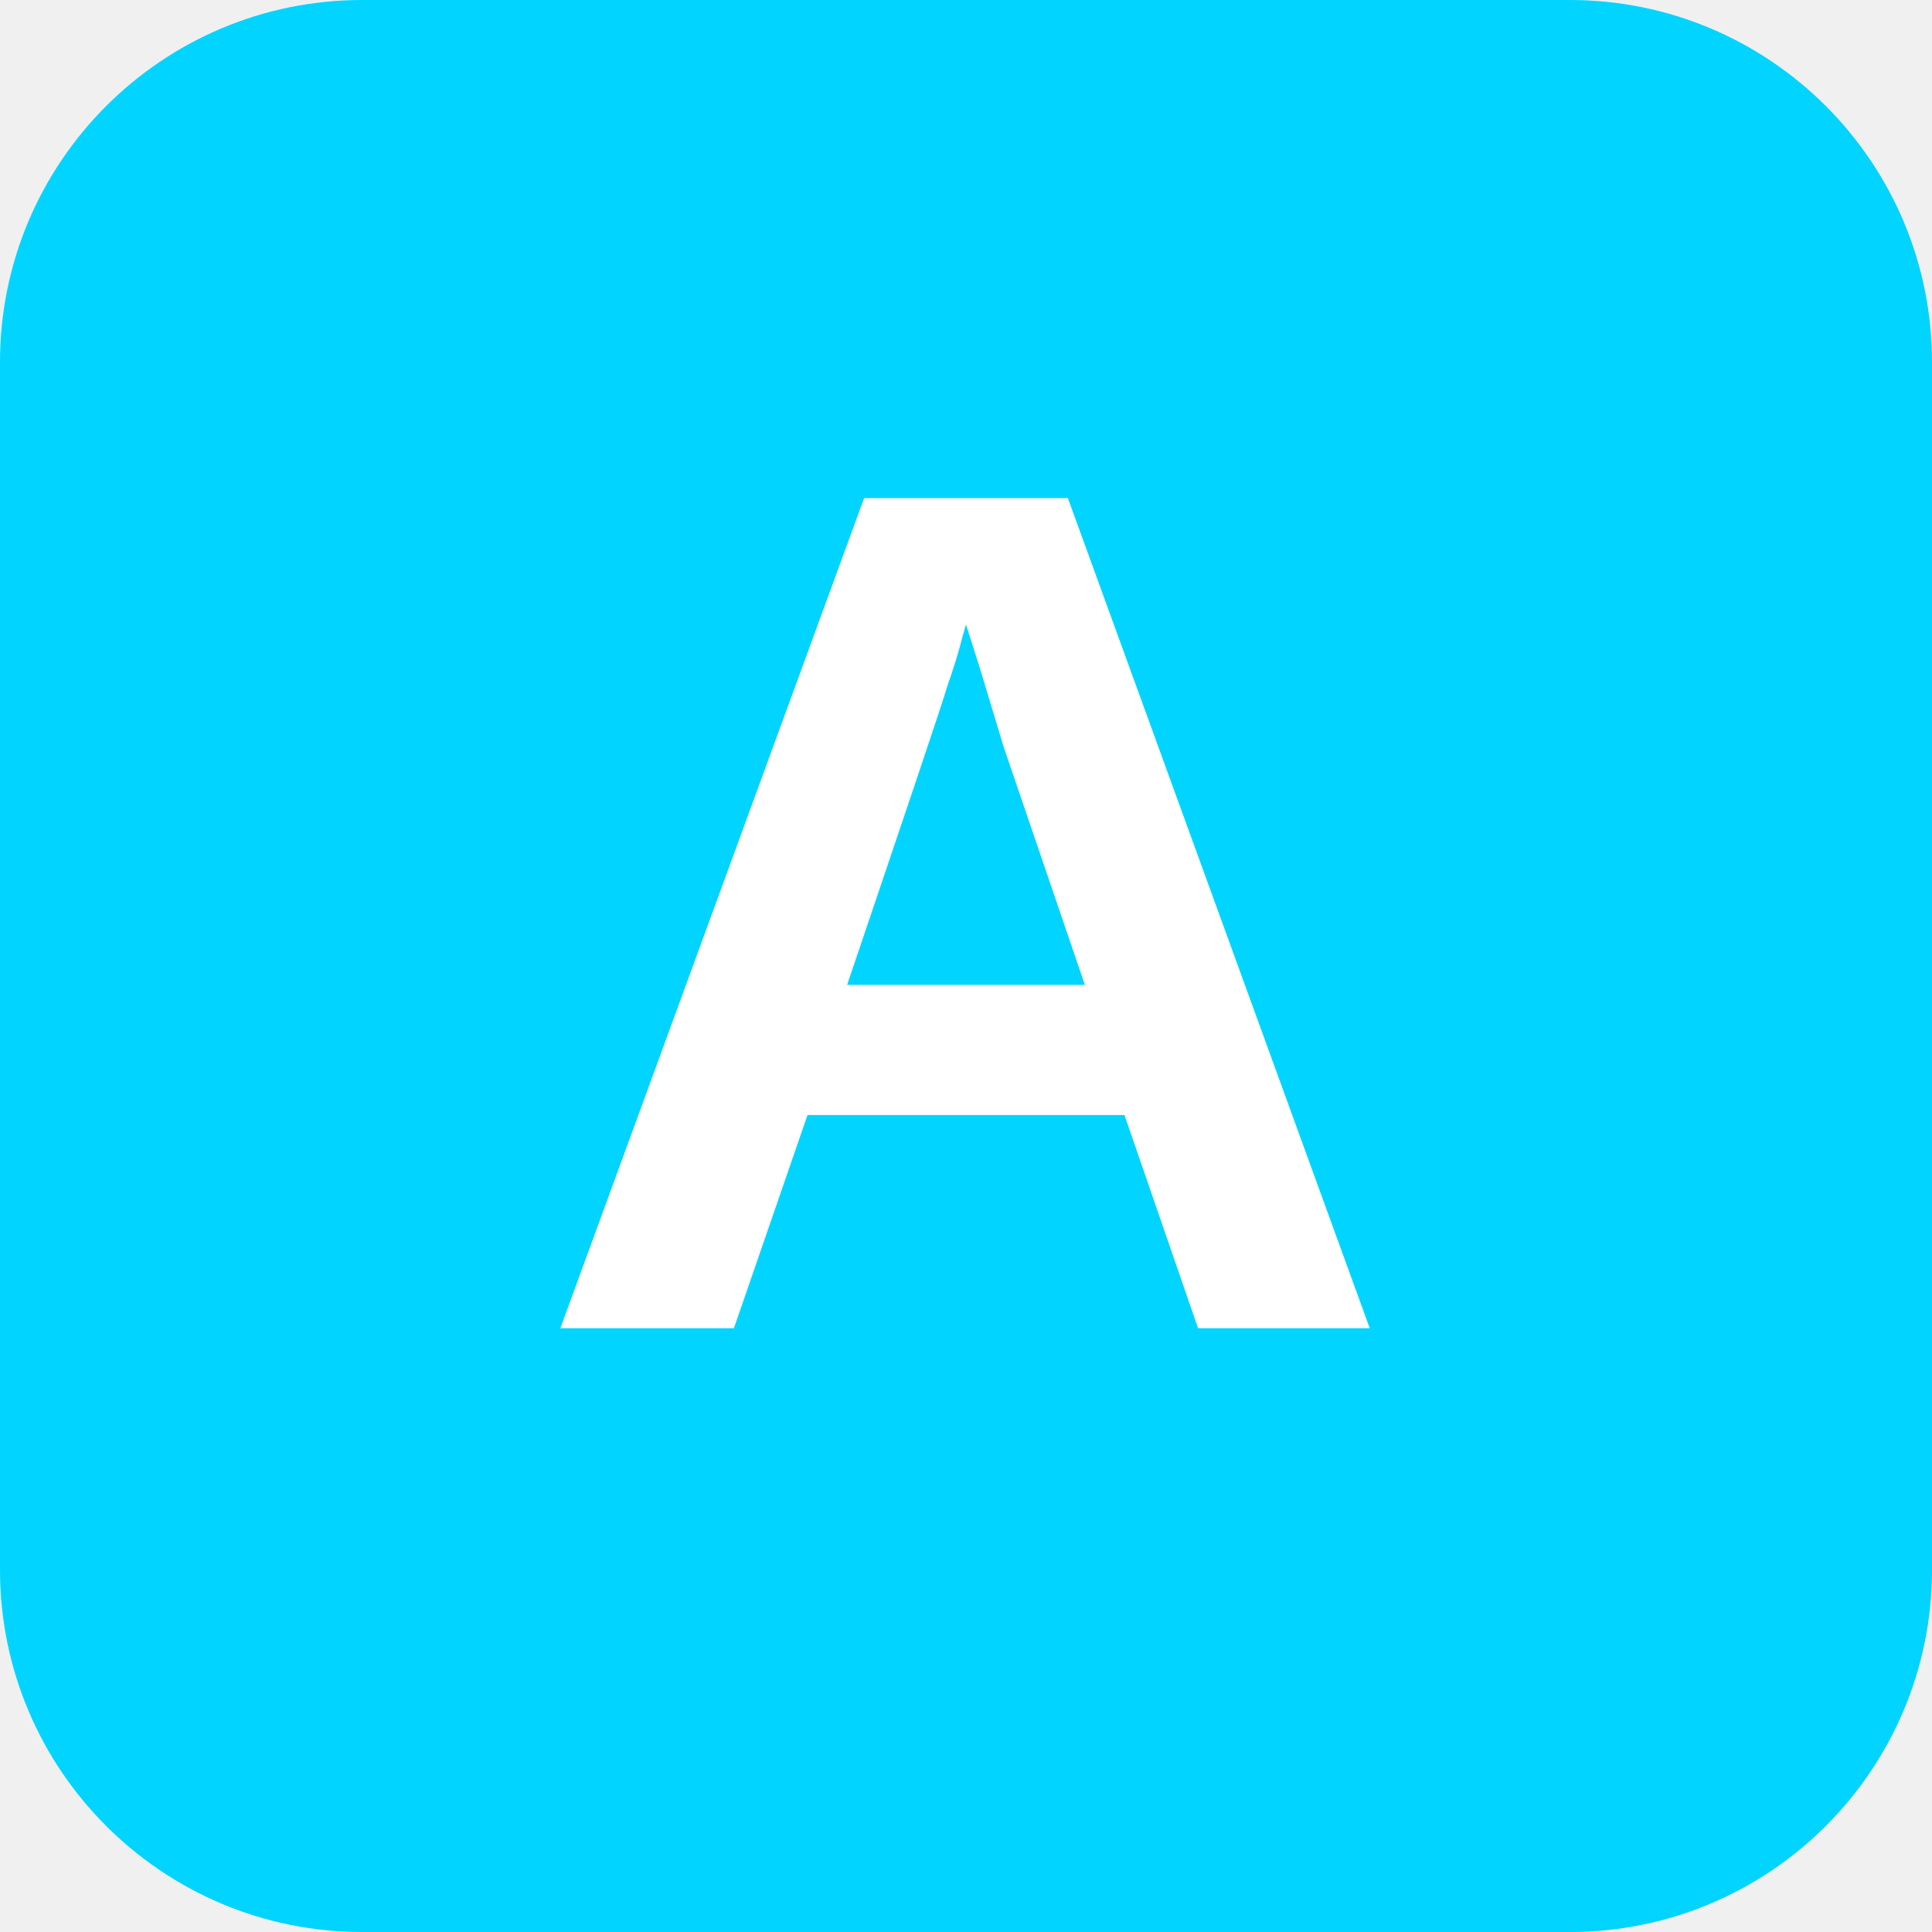
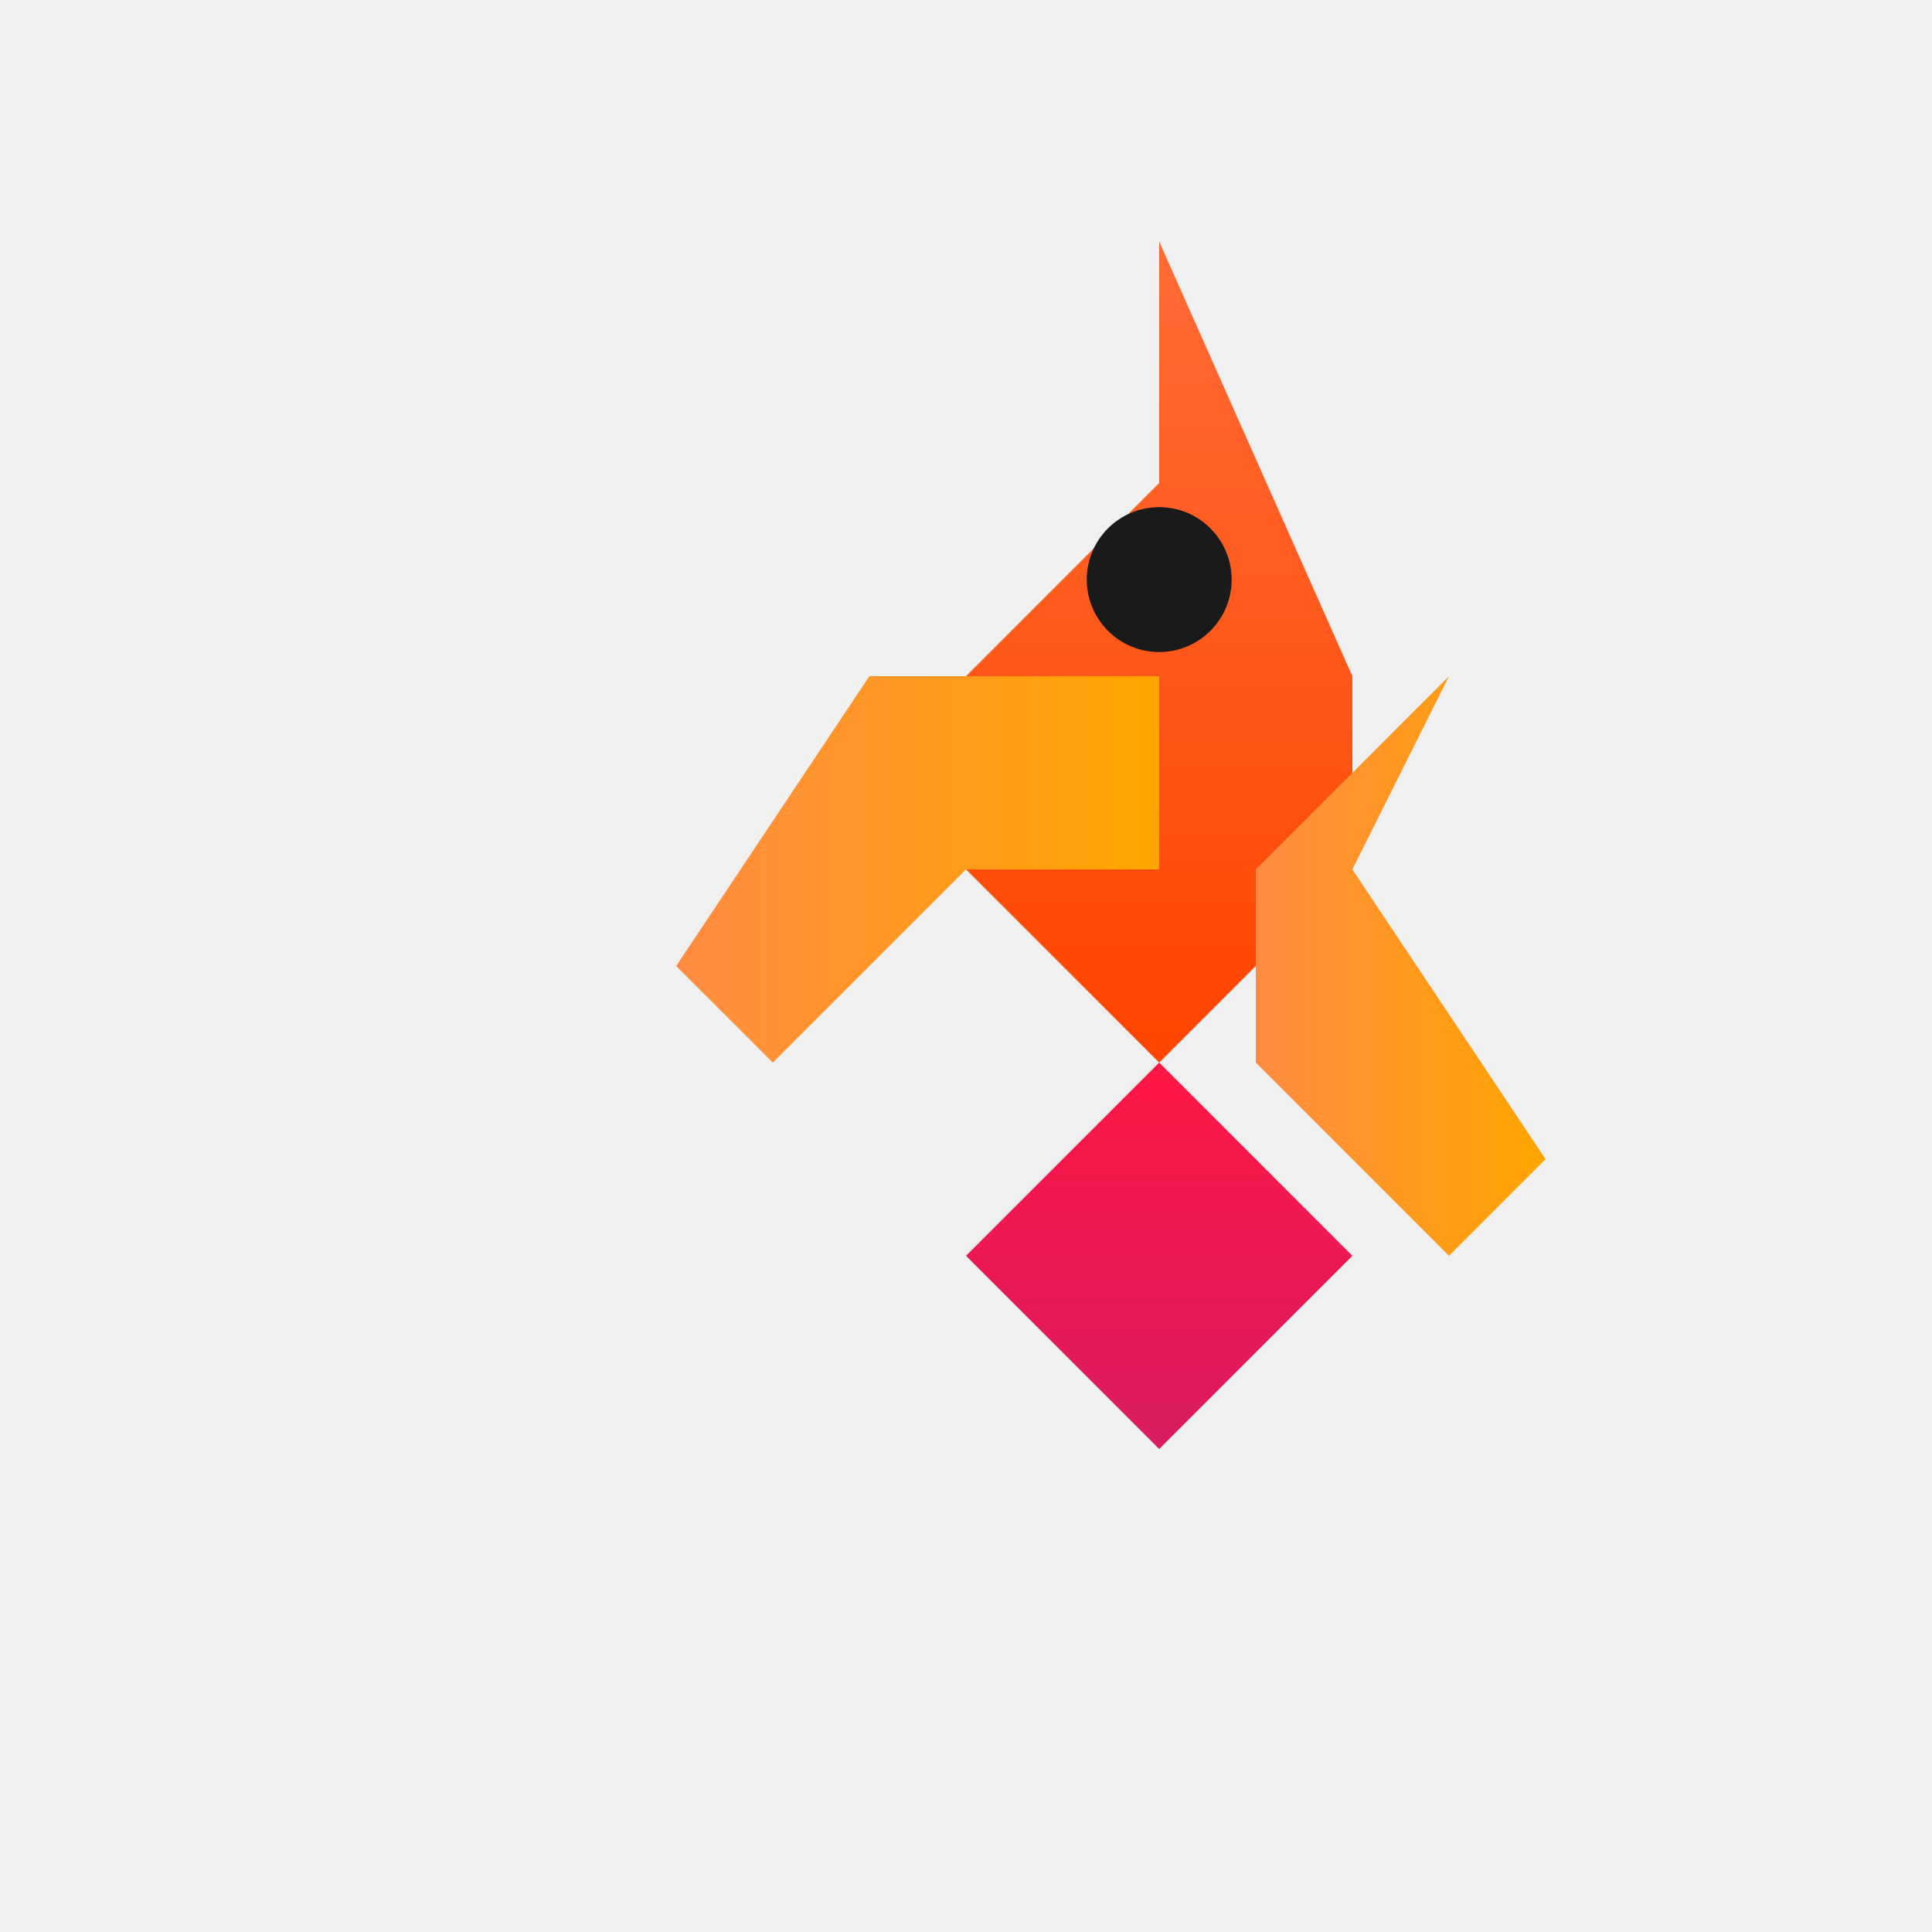
<svg xmlns="http://www.w3.org/2000/svg" width="16" height="16" viewBox="0 0 16 16" fill="none">
-   <rect width="16" height="16" rx="3" fill="#00d4ff" />
-   <text x="8" y="11" text-anchor="middle" fill="white" font-family="Arial, sans-serif" font-size="10" font-weight="bold">A</text>
+   <g transform="scale(0.04)">
+     <path d="M240 50L240 100L200 140L200 180L240 220L280 180L280 140L240 50Z" fill="url(#gradient1)" />
+     <path d="M180 140L240 140L240 180L200 180L160 220L140 200L180 140Z" fill="url(#gradient2)" />
+     <path d="M300 140L260 180L260 220L300 260L320 240L280 180L300 140Z" fill="url(#gradient2)" />
+     <path d="M240 220L200 260L240 300L280 260L240 220Z" fill="url(#gradient3)" />
+     <circle cx="240" cy="120" r="15" fill="#1a1a1a" />
+   </g>
+   <defs>
+     <linearGradient id="gradient1" x1="0%" y1="0%" x2="0%" y2="100%">
+       <stop offset="0%" style="stop-color:#ff6b35" />
+       <stop offset="100%" style="stop-color:#ff4500" />
+     </linearGradient>
+     <linearGradient id="gradient2" x1="0%" y1="0%" x2="100%" y2="0%">
+       <stop offset="0%" style="stop-color:#ff8c42" />
+       <stop offset="100%" style="stop-color:#ffa500" />
+     </linearGradient>
+     <linearGradient id="gradient3" x1="0%" y1="0%" x2="0%" y2="100%">
+       <stop offset="0%" style="stop-color:#ff1744" />
+       <stop offset="100%" style="stop-color:#d81b60" />
+     </linearGradient>
+   </defs>
</svg>
